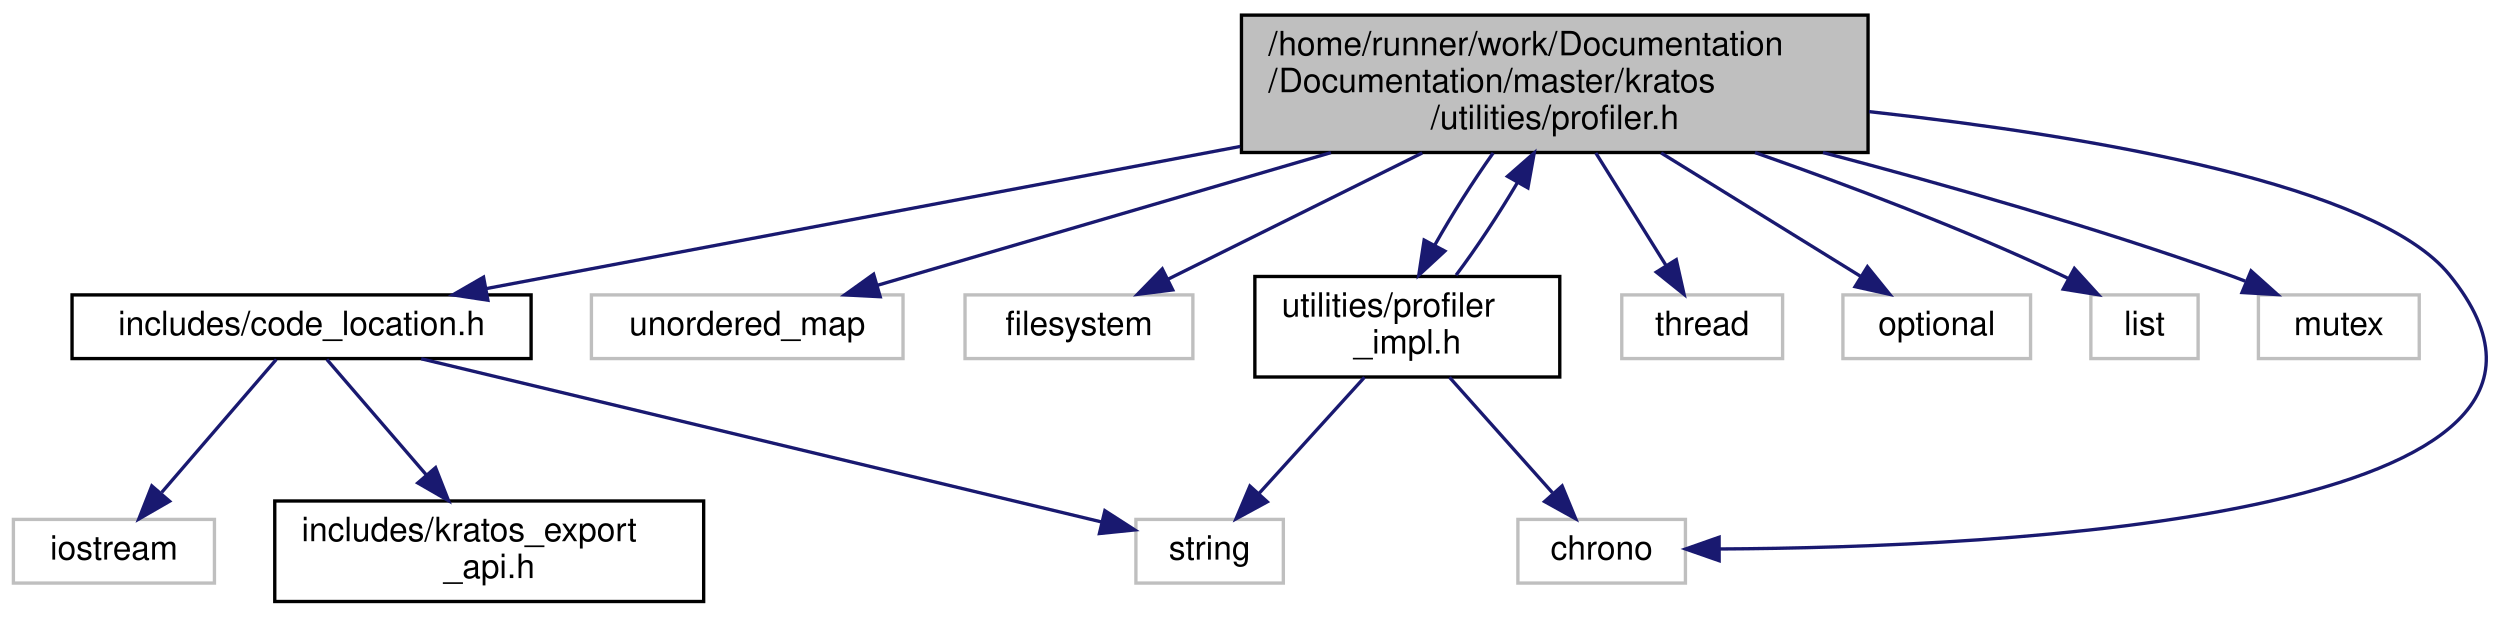
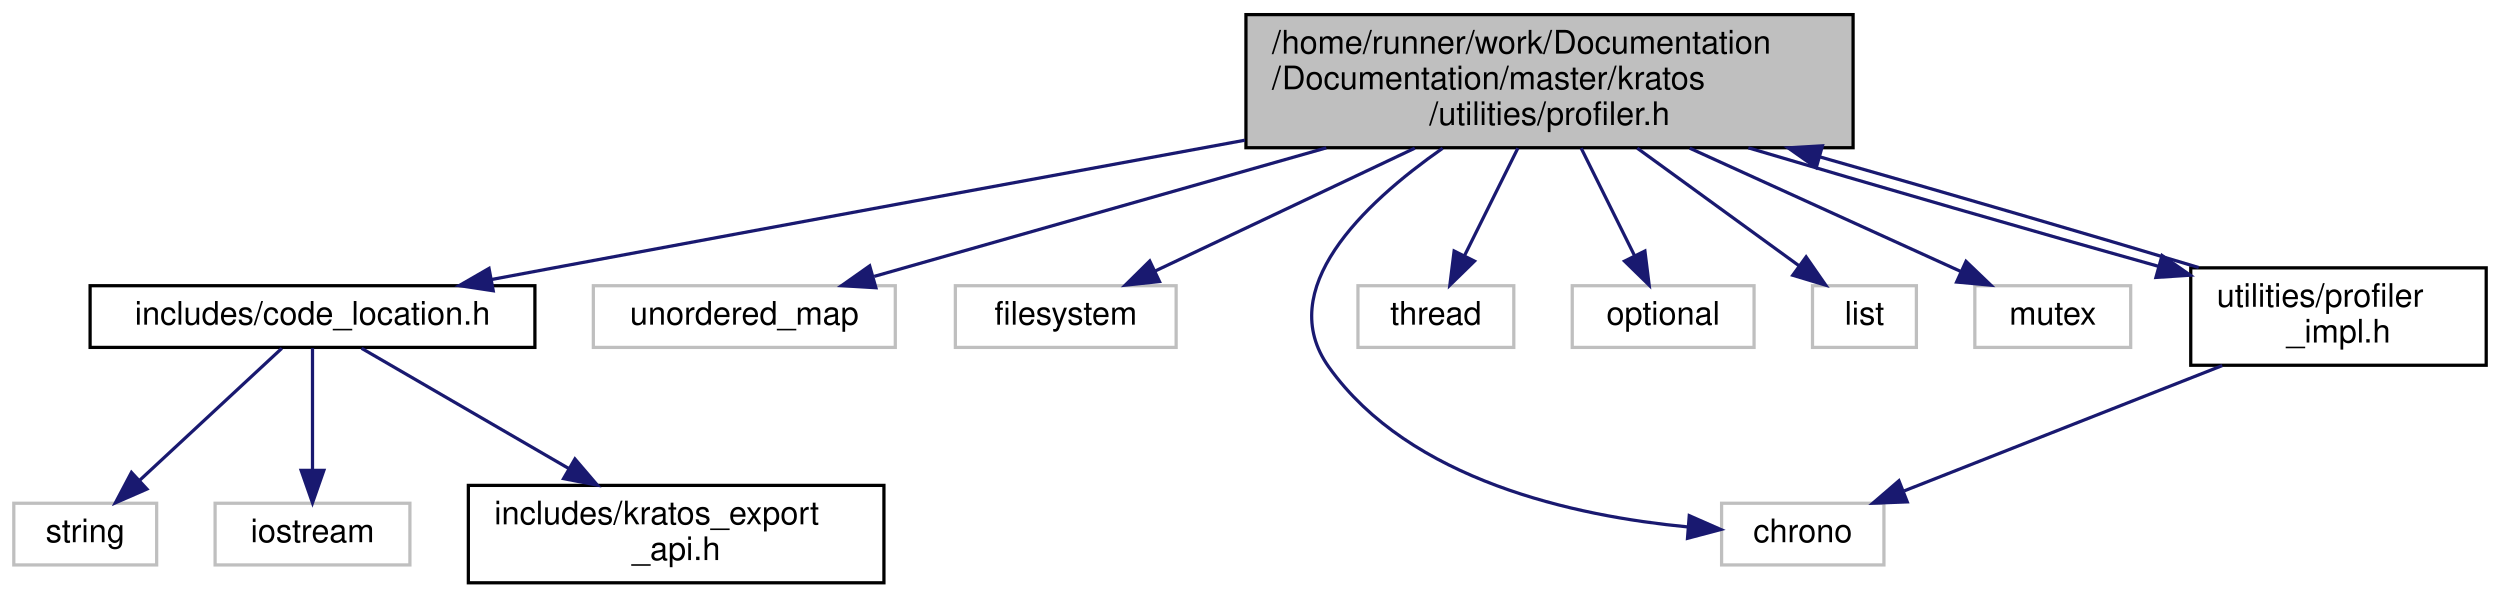
- <svg xmlns="http://www.w3.org/2000/svg" xmlns:xlink="http://www.w3.org/1999/xlink" width="746pt" height="184pt" viewBox="0.00 0.00 746.10 184.00">
+ <svg xmlns="http://www.w3.org/2000/svg" xmlns:xlink="http://www.w3.org/1999/xlink" width="770pt" height="184pt" viewBox="0.00 0.00 769.50 184.00">
  <g id="graph0" class="graph" transform="scale(1 1) rotate(0) translate(4 180)">
    <g id="node1" class="node">
      <g id="a_node1">
        <a xlink:title=" ">
-           <polygon fill="#bfbfbf" stroke="black" points="366.5,-134.5 366.5,-175.5 553.5,-175.5 553.5,-134.5 366.5,-134.5" />
-           <text text-anchor="start" x="374.5" y="-163.5" font-family="Helvetica,sans-Serif" font-size="10.00">/home/runner/work/Documentation</text>
-           <text text-anchor="start" x="374.5" y="-152.5" font-family="Helvetica,sans-Serif" font-size="10.00">/Documentation/master/kratos</text>
-           <text text-anchor="middle" x="460" y="-141.5" font-family="Helvetica,sans-Serif" font-size="10.00">/utilities/profiler.h</text>
+           <polygon fill="#bfbfbf" stroke="black" points="379.5,-134.5 379.5,-175.5 566.5,-175.5 566.5,-134.5 379.5,-134.5" />
+           <text text-anchor="start" x="387.5" y="-163.5" font-family="Helvetica,sans-Serif" font-size="10.00">/home/runner/work/Documentation</text>
+           <text text-anchor="start" x="387.5" y="-152.5" font-family="Helvetica,sans-Serif" font-size="10.00">/Documentation/master/kratos</text>
+           <text text-anchor="middle" x="473" y="-141.5" font-family="Helvetica,sans-Serif" font-size="10.00">/utilities/profiler.h</text>
        </a>
      </g>
    </g>
    <g id="node2" class="node">
      <g id="a_node2">
        <a xlink:href="../../da/da6/code__location_8h.html" target="_top" xlink:title=" ">
-           <polygon fill="none" stroke="black" points="17.5,-73 17.5,-92 154.5,-92 154.5,-73 17.5,-73" />
-           <text text-anchor="middle" x="86" y="-80" font-family="Helvetica,sans-Serif" font-size="10.00">includes/code_location.h</text>
+           <polygon fill="none" stroke="black" points="23.5,-73 23.5,-92 160.5,-92 160.5,-73 23.5,-73" />
+           <text text-anchor="middle" x="92" y="-80" font-family="Helvetica,sans-Serif" font-size="10.00">includes/code_location.h</text>
        </a>
      </g>
    </g>
    <g id="edge1" class="edge">
-       <path fill="none" stroke="midnightblue" d="M366.11,-136.3C295.13,-122.92 200.13,-105.01 141.02,-93.87" />
-       <polygon fill="midnightblue" stroke="midnightblue" points="141.6,-90.42 131.13,-92.01 140.31,-97.3 141.6,-90.42" />
+       <path fill="none" stroke="midnightblue" d="M379.17,-136.82C319.08,-125.78 239.43,-111.12 169,-98 161.92,-96.68 154.48,-95.29 147.12,-93.91" />
+       <polygon fill="midnightblue" stroke="midnightblue" points="147.66,-90.45 137.19,-92.04 146.37,-97.33 147.66,-90.45" />
    </g>
    <g id="node6" class="node">
      <g id="a_node6">
        <a xlink:title=" ">
-           <polygon fill="none" stroke="#bfbfbf" points="172.5,-73 172.5,-92 265.5,-92 265.5,-73 172.5,-73" />
-           <text text-anchor="middle" x="219" y="-80" font-family="Helvetica,sans-Serif" font-size="10.00">unordered_map</text>
+           <polygon fill="none" stroke="#bfbfbf" points="178.5,-73 178.5,-92 271.5,-92 271.5,-73 178.5,-73" />
+           <text text-anchor="middle" x="225" y="-80" font-family="Helvetica,sans-Serif" font-size="10.00">unordered_map</text>
        </a>
      </g>
    </g>
    <g id="edge5" class="edge">
-       <path fill="none" stroke="midnightblue" d="M393.19,-134.46C349.64,-121.72 294.33,-105.54 257.86,-94.87" />
-       <polygon fill="midnightblue" stroke="midnightblue" points="258.68,-91.46 248.1,-92.01 256.72,-98.18 258.68,-91.46" />
+       <path fill="none" stroke="midnightblue" d="M404.25,-134.46C359.44,-121.72 302.52,-105.54 264.99,-94.87" />
+       <polygon fill="midnightblue" stroke="midnightblue" points="265.52,-91.38 254.95,-92.01 263.61,-98.11 265.52,-91.38" />
    </g>
    <g id="node7" class="node">
      <g id="a_node7">
        <a xlink:title=" ">
-           <polygon fill="none" stroke="#bfbfbf" points="284,-73 284,-92 352,-92 352,-73 284,-73" />
-           <text text-anchor="middle" x="318" y="-80" font-family="Helvetica,sans-Serif" font-size="10.00">filesystem</text>
+           <polygon fill="none" stroke="#bfbfbf" points="290,-73 290,-92 358,-92 358,-73 290,-73" />
+           <text text-anchor="middle" x="324" y="-80" font-family="Helvetica,sans-Serif" font-size="10.00">filesystem</text>
        </a>
      </g>
    </g>
    <g id="edge6" class="edge">
-       <path fill="none" stroke="midnightblue" d="M420.45,-134.36C396.25,-122.35 365.95,-107.3 344.6,-96.7" />
-       <polygon fill="midnightblue" stroke="midnightblue" points="345.98,-93.49 335.47,-92.17 342.87,-99.76 345.98,-93.49" />
+       <path fill="none" stroke="midnightblue" d="M431.5,-134.36C405.99,-122.29 374.02,-107.17 351.6,-96.56" />
+       <polygon fill="midnightblue" stroke="midnightblue" points="352.87,-93.29 342.33,-92.17 349.87,-99.61 352.87,-93.29" />
    </g>
    <g id="node8" class="node">
      <g id="a_node8">
        <a xlink:title=" ">
-           <polygon fill="none" stroke="#bfbfbf" points="449,-6 449,-25 499,-25 499,-6 449,-6" />
-           <text text-anchor="middle" x="474" y="-13" font-family="Helvetica,sans-Serif" font-size="10.00">chrono</text>
+           <polygon fill="none" stroke="#bfbfbf" points="526,-6 526,-25 576,-25 576,-6 526,-6" />
+           <text text-anchor="middle" x="551" y="-13" font-family="Helvetica,sans-Serif" font-size="10.00">chrono</text>
        </a>
      </g>
    </g>
    <g id="edge7" class="edge">
-       <path fill="none" stroke="midnightblue" d="M553.8,-146.7C621.71,-139.23 705.24,-124.79 727,-98 786.15,-25.16 591.72,-16.61 509.22,-16.18" />
-       <polygon fill="midnightblue" stroke="midnightblue" points="509.06,-12.68 499.05,-16.17 509.05,-19.68 509.06,-12.68" />
+       <path fill="none" stroke="midnightblue" d="M440.08,-134.34C415.24,-116.96 388.1,-90.73 405,-67 429.96,-31.96 480.96,-21 515.57,-17.71" />
+       <polygon fill="midnightblue" stroke="midnightblue" points="516.04,-21.18 525.74,-16.91 515.5,-14.2 516.04,-21.18" />
    </g>
    <g id="node9" class="node">
      <g id="a_node9">
        <a xlink:title=" ">
-           <polygon fill="none" stroke="#bfbfbf" points="480,-73 480,-92 528,-92 528,-73 480,-73" />
-           <text text-anchor="middle" x="504" y="-80" font-family="Helvetica,sans-Serif" font-size="10.00">thread</text>
+           <polygon fill="none" stroke="#bfbfbf" points="414,-73 414,-92 462,-92 462,-73 414,-73" />
+           <text text-anchor="middle" x="438" y="-80" font-family="Helvetica,sans-Serif" font-size="10.00">thread</text>
        </a>
      </g>
    </g>
    <g id="edge8" class="edge">
-       <path fill="none" stroke="midnightblue" d="M472.26,-134.36C478.81,-123.86 486.8,-111.05 493.13,-100.91" />
-       <polygon fill="midnightblue" stroke="midnightblue" points="496.26,-102.51 498.59,-92.17 490.32,-98.8 496.26,-102.51" />
+       <path fill="none" stroke="midnightblue" d="M463.25,-134.36C458.09,-123.97 451.81,-111.32 446.8,-101.23" />
+       <polygon fill="midnightblue" stroke="midnightblue" points="449.89,-99.57 442.31,-92.17 443.62,-102.69 449.89,-99.57" />
    </g>
    <g id="node10" class="node">
      <g id="a_node10">
        <a xlink:title=" ">
-           <polygon fill="none" stroke="#bfbfbf" points="546,-73 546,-92 602,-92 602,-73 546,-73" />
-           <text text-anchor="middle" x="574" y="-80" font-family="Helvetica,sans-Serif" font-size="10.00">optional</text>
+           <polygon fill="none" stroke="#bfbfbf" points="480,-73 480,-92 536,-92 536,-73 480,-73" />
+           <text text-anchor="middle" x="508" y="-80" font-family="Helvetica,sans-Serif" font-size="10.00">optional</text>
        </a>
      </g>
    </g>
    <g id="edge9" class="edge">
-       <path fill="none" stroke="midnightblue" d="M491.76,-134.36C510.66,-122.67 534.2,-108.12 551.24,-97.57" />
-       <polygon fill="midnightblue" stroke="midnightblue" points="553.31,-100.41 559.97,-92.17 549.63,-94.46 553.31,-100.41" />
+       <path fill="none" stroke="midnightblue" d="M482.75,-134.36C487.91,-123.97 494.19,-111.32 499.2,-101.23" />
+       <polygon fill="midnightblue" stroke="midnightblue" points="502.38,-102.69 503.69,-92.17 496.11,-99.57 502.38,-102.69" />
    </g>
    <g id="node11" class="node">
      <g id="a_node11">
        <a xlink:title=" ">
-           <polygon fill="none" stroke="#bfbfbf" points="620,-73 620,-92 652,-92 652,-73 620,-73" />
-           <text text-anchor="middle" x="636" y="-80" font-family="Helvetica,sans-Serif" font-size="10.00">list</text>
+           <polygon fill="none" stroke="#bfbfbf" points="554,-73 554,-92 586,-92 586,-73 554,-73" />
+           <text text-anchor="middle" x="570" y="-80" font-family="Helvetica,sans-Serif" font-size="10.00">list</text>
        </a>
      </g>
    </g>
    <g id="edge10" class="edge">
-       <path fill="none" stroke="midnightblue" d="M519.76,-134.48C547.91,-124.62 581.66,-111.83 611,-98 611.7,-97.67 612.4,-97.33 613.11,-96.98" />
-       <polygon fill="midnightblue" stroke="midnightblue" points="615.08,-99.89 622.21,-92.06 611.75,-93.73 615.08,-99.89" />
+       <path fill="none" stroke="midnightblue" d="M500.02,-134.36C515.8,-122.89 535.39,-108.65 549.83,-98.16" />
+       <polygon fill="midnightblue" stroke="midnightblue" points="552.03,-100.88 558.07,-92.17 547.92,-95.22 552.03,-100.88" />
    </g>
    <g id="node12" class="node">
      <g id="a_node12">
        <a xlink:title=" ">
-           <polygon fill="none" stroke="#bfbfbf" points="670,-73 670,-92 718,-92 718,-73 670,-73" />
-           <text text-anchor="middle" x="694" y="-80" font-family="Helvetica,sans-Serif" font-size="10.00">mutex</text>
+           <polygon fill="none" stroke="#bfbfbf" points="604,-73 604,-92 652,-92 652,-73 604,-73" />
+           <text text-anchor="middle" x="628" y="-80" font-family="Helvetica,sans-Serif" font-size="10.00">mutex</text>
        </a>
      </g>
    </g>
    <g id="edge11" class="edge">
-       <path fill="none" stroke="midnightblue" d="M540.05,-134.49C577.22,-124.73 621.77,-112 661,-98 662.66,-97.41 664.36,-96.77 666.06,-96.1" />
-       <polygon fill="midnightblue" stroke="midnightblue" points="667.8,-99.17 675.69,-92.1 665.11,-92.71 667.8,-99.17" />
+       <path fill="none" stroke="midnightblue" d="M516.18,-134.36C542.83,-122.24 576.26,-107.03 599.6,-96.42" />
+       <polygon fill="midnightblue" stroke="midnightblue" points="601.28,-99.5 608.93,-92.17 598.38,-93.13 601.28,-99.5" />
    </g>
    <g id="node13" class="node">
      <g id="a_node13">
        <a xlink:href="../../d1/d70/profiler__impl_8h.html" target="_top" xlink:title=" ">
-           <polygon fill="none" stroke="black" points="370.5,-67.5 370.5,-97.5 461.5,-97.5 461.5,-67.5 370.5,-67.5" />
-           <text text-anchor="start" x="378.5" y="-85.5" font-family="Helvetica,sans-Serif" font-size="10.00">utilities/profiler</text>
-           <text text-anchor="middle" x="416" y="-74.5" font-family="Helvetica,sans-Serif" font-size="10.00">_impl.h</text>
+           <polygon fill="none" stroke="black" points="670.5,-67.5 670.5,-97.5 761.5,-97.5 761.5,-67.5 670.5,-67.5" />
+           <text text-anchor="start" x="678.5" y="-85.5" font-family="Helvetica,sans-Serif" font-size="10.00">utilities/profiler</text>
+           <text text-anchor="middle" x="716" y="-74.5" font-family="Helvetica,sans-Serif" font-size="10.00">_impl.h</text>
        </a>
      </g>
    </g>
    <g id="edge12" class="edge">
-       <path fill="none" stroke="midnightblue" d="M441.62,-134.36C435.59,-125.86 429.24,-115.85 424.24,-106.96" />
-       <polygon fill="midnightblue" stroke="midnightblue" points="427.2,-105.08 419.42,-97.89 421.02,-108.36 427.2,-105.08" />
+       <path fill="none" stroke="midnightblue" d="M534.25,-134.46C573.09,-122.9 622.88,-108.51 660.56,-97.97" />
+       <polygon fill="midnightblue" stroke="midnightblue" points="661.66,-101.3 670.35,-95.24 659.78,-94.55 661.66,-101.3" />
    </g>
    <g id="node3" class="node">
      <g id="a_node3">
        <a xlink:title=" ">
-           <polygon fill="none" stroke="#bfbfbf" points="335,-6 335,-25 379,-25 379,-6 335,-6" />
-           <text text-anchor="middle" x="357" y="-13" font-family="Helvetica,sans-Serif" font-size="10.00">string</text>
+           <polygon fill="none" stroke="#bfbfbf" points="0,-6 0,-25 44,-25 44,-6 0,-6" />
+           <text text-anchor="middle" x="22" y="-13" font-family="Helvetica,sans-Serif" font-size="10.00">string</text>
        </a>
      </g>
    </g>
    <g id="edge2" class="edge">
-       <path fill="none" stroke="midnightblue" d="M121.71,-72.94C174.82,-60.2 273.84,-36.45 324.82,-24.22" />
-       <polygon fill="midnightblue" stroke="midnightblue" points="325.74,-27.6 334.65,-21.86 324.11,-20.79 325.74,-27.6" />
+       <path fill="none" stroke="midnightblue" d="M82.56,-72.73C71.33,-62.31 52.38,-44.71 38.66,-31.97" />
+       <polygon fill="midnightblue" stroke="midnightblue" points="41,-29.37 31.29,-25.13 36.24,-34.5 41,-29.37" />
    </g>
    <g id="node4" class="node">
      <g id="a_node4">
        <a xlink:title=" ">
-           <polygon fill="none" stroke="#bfbfbf" points="0,-6 0,-25 60,-25 60,-6 0,-6" />
-           <text text-anchor="middle" x="30" y="-13" font-family="Helvetica,sans-Serif" font-size="10.00">iostream</text>
+           <polygon fill="none" stroke="#bfbfbf" points="62,-6 62,-25 122,-25 122,-6 62,-6" />
+           <text text-anchor="middle" x="92" y="-13" font-family="Helvetica,sans-Serif" font-size="10.00">iostream</text>
        </a>
      </g>
    </g>
    <g id="edge3" class="edge">
-       <path fill="none" stroke="midnightblue" d="M78.45,-72.73C69.72,-62.6 55.15,-45.69 44.26,-33.06" />
-       <polygon fill="midnightblue" stroke="midnightblue" points="46.61,-30.42 37.43,-25.13 41.31,-34.99 46.61,-30.42" />
+       <path fill="none" stroke="midnightblue" d="M92,-72.73C92,-63.18 92,-47.62 92,-35.28" />
+       <polygon fill="midnightblue" stroke="midnightblue" points="95.5,-35.13 92,-25.13 88.5,-35.13 95.5,-35.13" />
    </g>
    <g id="node5" class="node">
      <g id="a_node5">
        <a xlink:href="../../dc/d25/kratos__export__api_8h.html" target="_top" xlink:title=" ">
-           <polygon fill="none" stroke="black" points="78,-0.5 78,-30.5 206,-30.5 206,-0.5 78,-0.5" />
-           <text text-anchor="start" x="86" y="-18.5" font-family="Helvetica,sans-Serif" font-size="10.00">includes/kratos_export</text>
-           <text text-anchor="middle" x="142" y="-7.5" font-family="Helvetica,sans-Serif" font-size="10.00">_api.h</text>
+           <polygon fill="none" stroke="black" points="140,-0.5 140,-30.5 268,-30.5 268,-0.5 140,-0.5" />
+           <text text-anchor="start" x="148" y="-18.5" font-family="Helvetica,sans-Serif" font-size="10.00">includes/kratos_export</text>
+           <text text-anchor="middle" x="204" y="-7.5" font-family="Helvetica,sans-Serif" font-size="10.00">_api.h</text>
        </a>
      </g>
    </g>
    <g id="edge4" class="edge">
-       <path fill="none" stroke="midnightblue" d="M93.55,-72.73C101.12,-63.95 113.07,-50.08 123.21,-38.31" />
-       <polygon fill="midnightblue" stroke="midnightblue" points="125.99,-40.45 129.86,-30.59 120.68,-35.88 125.99,-40.45" />
+       <path fill="none" stroke="midnightblue" d="M107.1,-72.73C123.41,-63.27 149.87,-47.91 171.03,-35.64" />
+       <polygon fill="midnightblue" stroke="midnightblue" points="172.83,-38.64 179.72,-30.59 169.32,-32.58 172.83,-38.64" />
    </g>
    <g id="edge13" class="edge">
-       <path fill="none" stroke="midnightblue" d="M430.55,-97.89C436.55,-105.86 443.27,-116.05 448.88,-125.55" />
-       <polygon fill="midnightblue" stroke="midnightblue" points="445.9,-127.38 453.87,-134.36 451.99,-123.93 445.9,-127.38" />
+       <path fill="none" stroke="midnightblue" d="M672.94,-97.6C640.65,-107.34 595.54,-120.5 556.32,-131.66" />
+       <polygon fill="midnightblue" stroke="midnightblue" points="555.15,-128.36 546.48,-134.46 557.06,-135.09 555.15,-128.36" />
    </g>
    <g id="edge14" class="edge">
-       <path fill="none" stroke="midnightblue" d="M403.2,-67.4C393.91,-57.16 381.32,-43.3 371.63,-32.62" />
-       <polygon fill="midnightblue" stroke="midnightblue" points="374.2,-30.25 364.89,-25.19 369.02,-34.95 374.2,-30.25" />
-     </g>
-     <g id="edge15" class="edge">
-       <path fill="none" stroke="midnightblue" d="M428.59,-67.4C437.63,-57.26 449.85,-43.57 459.33,-32.94" />
-       <polygon fill="midnightblue" stroke="midnightblue" points="462.2,-34.99 466.24,-25.19 456.97,-30.33 462.2,-34.99" />
+       <path fill="none" stroke="midnightblue" d="M680.2,-67.4C650.99,-55.89 610.14,-39.8 582.24,-28.81" />
+       <polygon fill="midnightblue" stroke="midnightblue" points="583.18,-25.42 572.59,-25.01 580.62,-31.93 583.18,-25.42" />
    </g>
  </g>
</svg>
